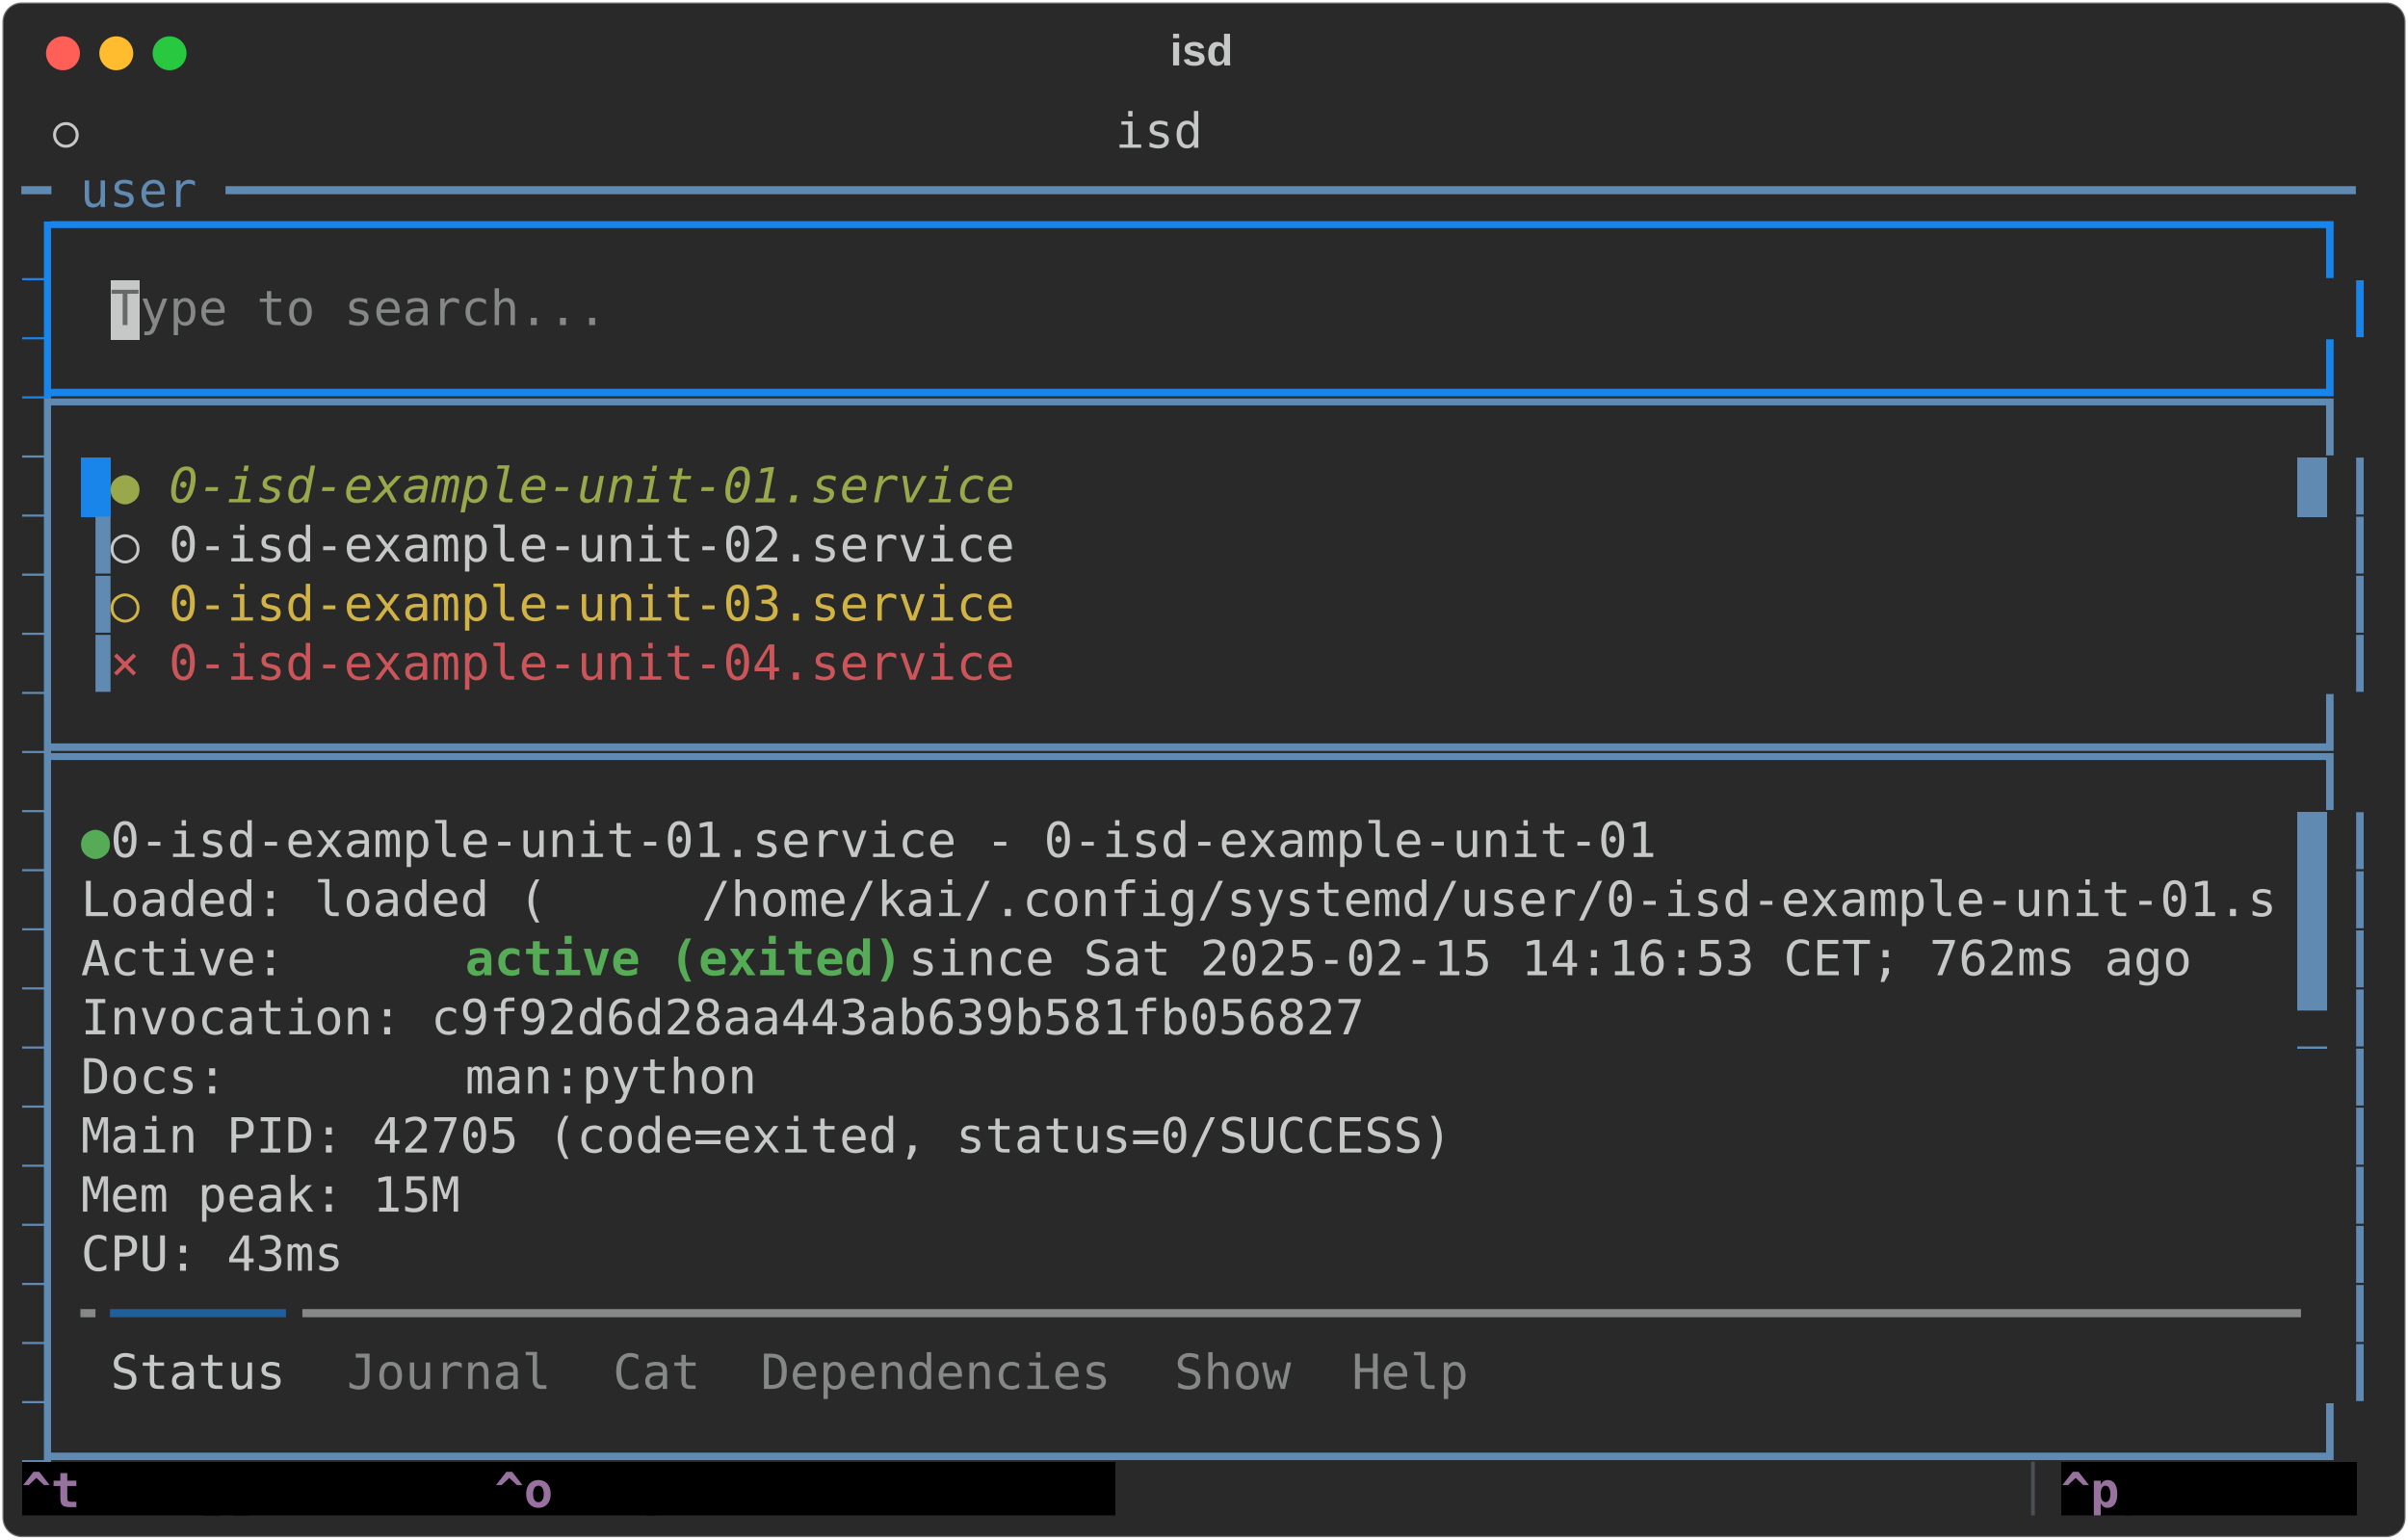
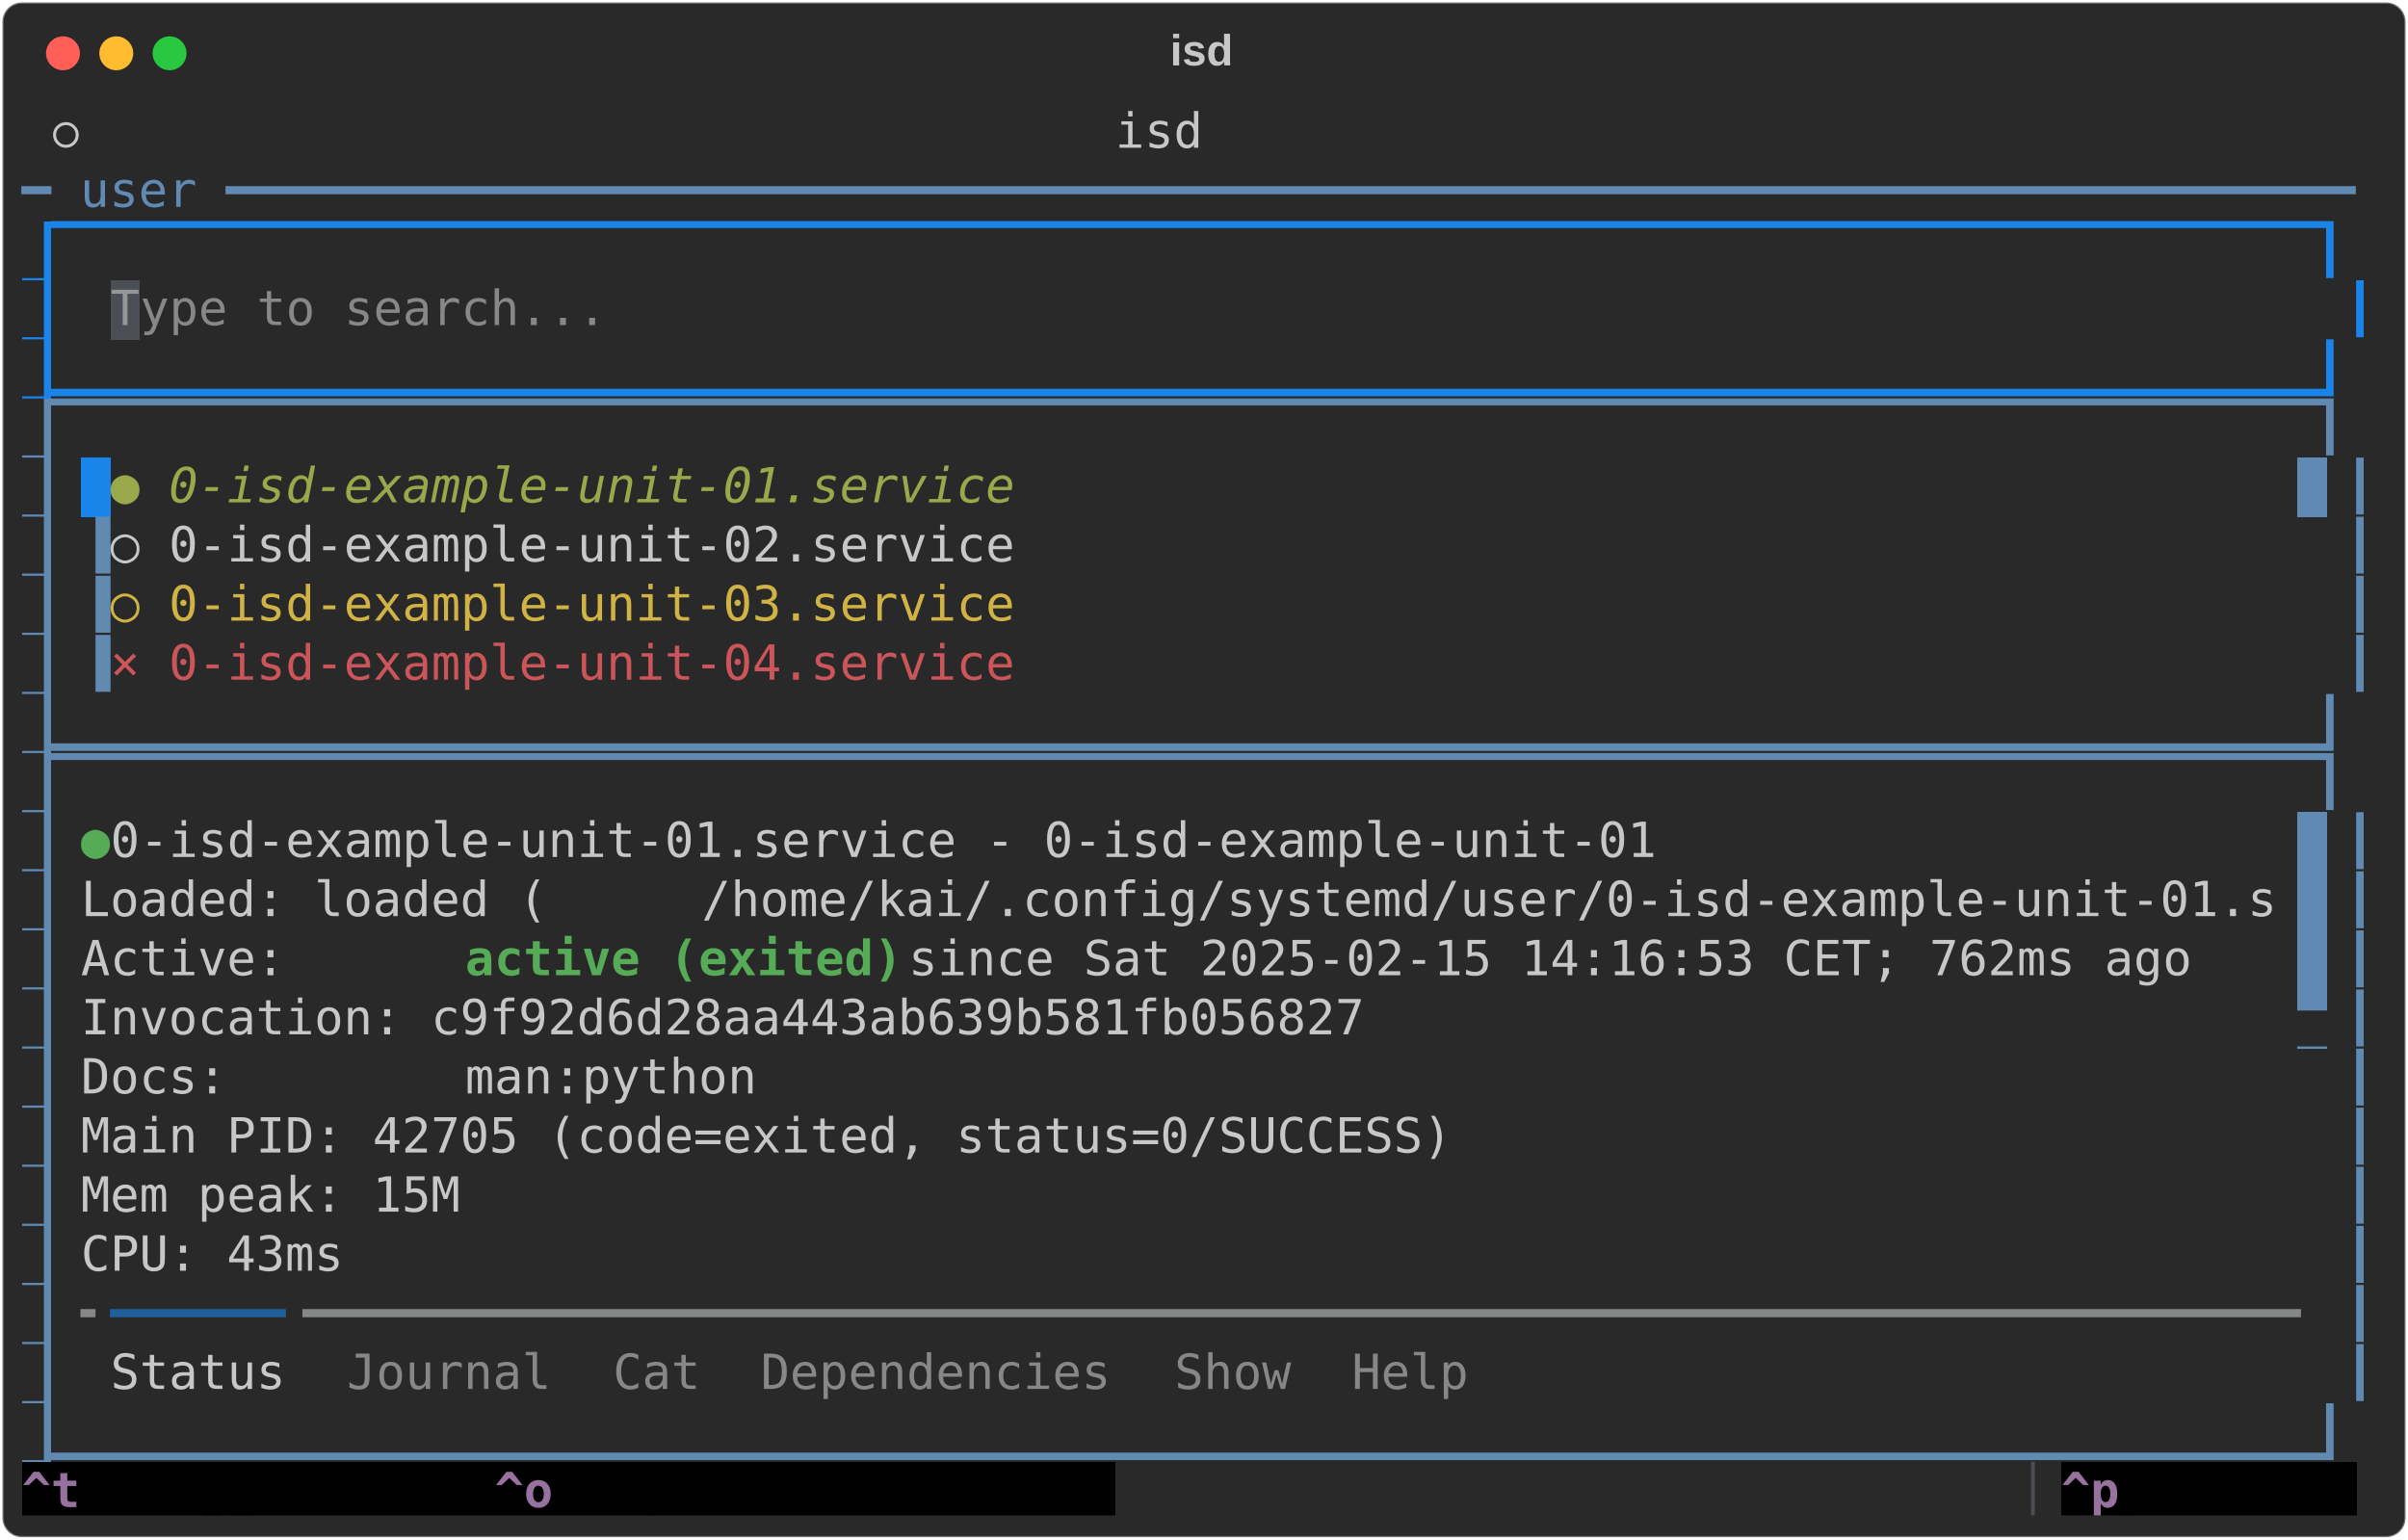
<svg xmlns="http://www.w3.org/2000/svg" class="rich-terminal" viewBox="0 0 994 635.6">
  <style>

    @font-face {
        font-family: "Fira Code";
        src: local("FiraCode-Regular"),
                url("https://cdnjs.cloudflare.com/ajax/libs/firacode/6.2.0/woff2/FiraCode-Regular.woff2") format("woff2"),
                url("https://cdnjs.cloudflare.com/ajax/libs/firacode/6.2.0/woff/FiraCode-Regular.woff") format("woff");
        font-style: normal;
        font-weight: 400;
    }
    @font-face {
        font-family: "Fira Code";
        src: local("FiraCode-Bold"),
                url("https://cdnjs.cloudflare.com/ajax/libs/firacode/6.2.0/woff2/FiraCode-Bold.woff2") format("woff2"),
                url("https://cdnjs.cloudflare.com/ajax/libs/firacode/6.2.0/woff/FiraCode-Bold.woff") format("woff");
        font-style: bold;
        font-weight: 700;
    }

    .terminal-matrix {
        font-family: Fira Code, monospace;
        font-size: 20px;
        line-height: 24.4px;
        font-variant-east-asian: full-width;
    }

    .terminal-title {
        font-size: 18px;
        font-weight: bold;
        font-family: arial;
    }

    .terminal-r1 { fill: #c5c8c6 }
.terminal-r2 { fill: #608ab1 }
.terminal-r3 { fill: #292929 }
.terminal-r4 { fill: #1984e9 }
- .terminal-r5 { fill: #676867 }
+ .terminal-r5 { fill: #949798 }
.terminal-r6 { fill: #868887 }
.terminal-r7 { fill: #98a84b;font-style: italic; }
.terminal-r8 { fill: #c5c8c6;font-style: italic; }
.terminal-r9 { fill: #d0b344 }
.terminal-r10 { fill: #cc555a }
.terminal-r11 { fill: #56ab56;font-weight: bold }
.terminal-r12 { fill: #1f5f9c }
.terminal-r13 { fill: #98729f;font-weight: bold }
.terminal-r14 { fill: #000000 }
.terminal-r15 { fill: #4b4e55 }
    </style>
  <defs>
    <clipPath id="terminal-clip-terminal">
      <rect x="0" y="0" width="975.0" height="584.6" />
    </clipPath>
    <clipPath id="terminal-line-0">
      <rect x="0" y="1.5" width="976" height="24.65" />
    </clipPath>
    <clipPath id="terminal-line-1">
      <rect x="0" y="25.9" width="976" height="24.65" />
    </clipPath>
    <clipPath id="terminal-line-2">
      <rect x="0" y="50.3" width="976" height="24.65" />
    </clipPath>
    <clipPath id="terminal-line-3">
      <rect x="0" y="74.7" width="976" height="24.65" />
    </clipPath>
    <clipPath id="terminal-line-4">
      <rect x="0" y="99.1" width="976" height="24.65" />
    </clipPath>
    <clipPath id="terminal-line-5">
      <rect x="0" y="123.5" width="976" height="24.65" />
    </clipPath>
    <clipPath id="terminal-line-6">
      <rect x="0" y="147.9" width="976" height="24.65" />
    </clipPath>
    <clipPath id="terminal-line-7">
      <rect x="0" y="172.3" width="976" height="24.65" />
    </clipPath>
    <clipPath id="terminal-line-8">
      <rect x="0" y="196.7" width="976" height="24.65" />
    </clipPath>
    <clipPath id="terminal-line-9">
      <rect x="0" y="221.1" width="976" height="24.65" />
    </clipPath>
    <clipPath id="terminal-line-10">
      <rect x="0" y="245.5" width="976" height="24.65" />
    </clipPath>
    <clipPath id="terminal-line-11">
      <rect x="0" y="269.9" width="976" height="24.65" />
    </clipPath>
    <clipPath id="terminal-line-12">
      <rect x="0" y="294.3" width="976" height="24.65" />
    </clipPath>
    <clipPath id="terminal-line-13">
      <rect x="0" y="318.7" width="976" height="24.65" />
    </clipPath>
    <clipPath id="terminal-line-14">
      <rect x="0" y="343.1" width="976" height="24.65" />
    </clipPath>
    <clipPath id="terminal-line-15">
      <rect x="0" y="367.5" width="976" height="24.65" />
    </clipPath>
    <clipPath id="terminal-line-16">
      <rect x="0" y="391.9" width="976" height="24.65" />
    </clipPath>
    <clipPath id="terminal-line-17">
      <rect x="0" y="416.3" width="976" height="24.65" />
    </clipPath>
    <clipPath id="terminal-line-18">
      <rect x="0" y="440.7" width="976" height="24.65" />
    </clipPath>
    <clipPath id="terminal-line-19">
      <rect x="0" y="465.1" width="976" height="24.65" />
    </clipPath>
    <clipPath id="terminal-line-20">
      <rect x="0" y="489.5" width="976" height="24.65" />
    </clipPath>
    <clipPath id="terminal-line-21">
      <rect x="0" y="513.9" width="976" height="24.65" />
    </clipPath>
    <clipPath id="terminal-line-22">
      <rect x="0" y="538.3" width="976" height="24.65" />
    </clipPath>
  </defs>
  <rect fill="#292929" stroke="rgba(255,255,255,0.35)" stroke-width="1" x="1" y="1" width="992" height="633.6" rx="8" />
  <text class="terminal-title" fill="#c5c8c6" text-anchor="middle" x="496" y="27">isd</text>
  <g transform="translate(26,22)">
    <circle cx="0" cy="0" r="7" fill="#ff5f57" />
    <circle cx="22" cy="0" r="7" fill="#febc2e" />
    <circle cx="44" cy="0" r="7" fill="#28c840" />
  </g>
  <g transform="translate(9, 41)" clip-path="url(#terminal-clip-terminal)">
    <rect fill="#1984e9" x="0" y="50.3" width="12.2" height="24.65" shape-rendering="crispEdges" />
    <rect fill="#1984e9" x="0" y="74.7" width="12.2" height="24.65" shape-rendering="crispEdges" />
-     <rect fill="#c5c8c6" x="36.6" y="74.7" width="12.2" height="24.65" shape-rendering="crispEdges" />
+     <rect fill="#4b4e55" x="36.6" y="74.7" width="12.2" height="24.65" shape-rendering="crispEdges" />
    <rect fill="#1984e9" x="0" y="99.1" width="12.2" height="24.65" shape-rendering="crispEdges" />
    <rect fill="#608ab1" x="0" y="123.5" width="12.2" height="24.65" shape-rendering="crispEdges" />
    <rect fill="#608ab1" x="0" y="147.9" width="12.2" height="24.65" shape-rendering="crispEdges" />
    <rect fill="#1984e9" x="24.4" y="147.9" width="12.2" height="24.65" shape-rendering="crispEdges" />
    <rect fill="#608ab1" x="939.4" y="147.9" width="12.2" height="24.65" shape-rendering="crispEdges" />
    <rect fill="#608ab1" x="0" y="172.3" width="12.2" height="24.65" shape-rendering="crispEdges" />
    <rect fill="#608ab1" x="0" y="196.7" width="12.2" height="24.65" shape-rendering="crispEdges" />
    <rect fill="#608ab1" x="0" y="221.1" width="12.2" height="24.65" shape-rendering="crispEdges" />
    <rect fill="#608ab1" x="0" y="245.5" width="12.2" height="24.65" shape-rendering="crispEdges" />
    <rect fill="#608ab1" x="0" y="269.9" width="12.2" height="24.65" shape-rendering="crispEdges" />
    <rect fill="#608ab1" x="0" y="294.3" width="12.2" height="24.65" shape-rendering="crispEdges" />
    <rect fill="#608ab1" x="939.4" y="294.3" width="12.2" height="24.65" shape-rendering="crispEdges" />
    <rect fill="#608ab1" x="0" y="318.7" width="12.2" height="24.65" shape-rendering="crispEdges" />
    <rect fill="#608ab1" x="939.4" y="318.7" width="12.2" height="24.65" shape-rendering="crispEdges" />
    <rect fill="#608ab1" x="0" y="343.1" width="12.2" height="24.65" shape-rendering="crispEdges" />
    <rect fill="#608ab1" x="939.4" y="343.1" width="12.2" height="24.65" shape-rendering="crispEdges" />
    <rect fill="#608ab1" x="0" y="367.5" width="12.2" height="24.65" shape-rendering="crispEdges" />
    <rect fill="#608ab1" x="939.4" y="367.5" width="12.2" height="24.65" shape-rendering="crispEdges" />
    <rect fill="#608ab1" x="0" y="391.9" width="12.2" height="24.65" shape-rendering="crispEdges" />
    <rect fill="#608ab1" x="0" y="416.3" width="12.2" height="24.65" shape-rendering="crispEdges" />
    <rect fill="#608ab1" x="0" y="440.7" width="12.2" height="24.65" shape-rendering="crispEdges" />
    <rect fill="#608ab1" x="0" y="465.1" width="12.2" height="24.65" shape-rendering="crispEdges" />
    <rect fill="#608ab1" x="0" y="489.5" width="12.2" height="24.65" shape-rendering="crispEdges" />
    <rect fill="#608ab1" x="0" y="513.9" width="12.2" height="24.65" shape-rendering="crispEdges" />
    <rect fill="#608ab1" x="0" y="538.3" width="12.2" height="24.65" shape-rendering="crispEdges" />
    <rect fill="#000000" x="0" y="562.7" width="48.8" height="24.65" shape-rendering="crispEdges" />
    <rect fill="#000000" x="48.8" y="562.7" width="146.4" height="24.65" shape-rendering="crispEdges" />
    <rect fill="#000000" x="195.2" y="562.7" width="48.8" height="24.65" shape-rendering="crispEdges" />
    <rect fill="#000000" x="244" y="562.7" width="207.4" height="24.65" shape-rendering="crispEdges" />
    <rect fill="#000000" x="841.8" y="562.7" width="24.4" height="24.65" shape-rendering="crispEdges" />
    <rect fill="#000000" x="866.2" y="562.7" width="97.6" height="24.65" shape-rendering="crispEdges" />
    <g class="terminal-matrix">
      <text class="terminal-r1" x="12.2" y="20" textLength="12.2" clip-path="url(#terminal-line-0)">⭘</text>
      <text class="terminal-r1" x="451.4" y="20" textLength="36.6" clip-path="url(#terminal-line-0)">isd</text>
      <text class="terminal-r1" x="976" y="20" textLength="12.2" clip-path="url(#terminal-line-0)">
</text>
      <text class="terminal-r2" x="0" y="44.4" textLength="976" clip-path="url(#terminal-line-1)">━ user ━━━━━━━━━━━━━━━━━━━━━━━━━━━━━━━━━━━━━━━━━━━━━━━━━━━━━━━━━━━━━━━━━━━━━━━━━</text>
      <text class="terminal-r1" x="976" y="44.4" textLength="12.2" clip-path="url(#terminal-line-1)">
</text>
      <text class="terminal-r3" x="0" y="68.8" textLength="12.2" clip-path="url(#terminal-line-2)">▊</text>
      <text class="terminal-r4" x="12.2" y="68.8" textLength="963.8" clip-path="url(#terminal-line-2)">▔▔▔▔▔▔▔▔▔▔▔▔▔▔▔▔▔▔▔▔▔▔▔▔▔▔▔▔▔▔▔▔▔▔▔▔▔▔▔▔▔▔▔▔▔▔▔▔▔▔▔▔▔▔▔▔▔▔▔▔▔▔▔▔▔▔▔▔▔▔▔▔▔▔▔▔▔▔▎</text>
      <text class="terminal-r1" x="976" y="68.8" textLength="12.2" clip-path="url(#terminal-line-2)">
</text>
      <text class="terminal-r3" x="0" y="93.2" textLength="12.2" clip-path="url(#terminal-line-3)">▊</text>
      <text class="terminal-r5" x="36.6" y="93.2" textLength="12.2" clip-path="url(#terminal-line-3)">T</text>
      <text class="terminal-r6" x="48.8" y="93.2" textLength="195.2" clip-path="url(#terminal-line-3)">ype to search...</text>
      <text class="terminal-r4" x="963.8" y="93.2" textLength="12.2" clip-path="url(#terminal-line-3)">▎</text>
      <text class="terminal-r1" x="976" y="93.2" textLength="12.2" clip-path="url(#terminal-line-3)">
</text>
      <text class="terminal-r3" x="0" y="117.6" textLength="12.2" clip-path="url(#terminal-line-4)">▊</text>
      <text class="terminal-r4" x="12.2" y="117.6" textLength="963.8" clip-path="url(#terminal-line-4)">▁▁▁▁▁▁▁▁▁▁▁▁▁▁▁▁▁▁▁▁▁▁▁▁▁▁▁▁▁▁▁▁▁▁▁▁▁▁▁▁▁▁▁▁▁▁▁▁▁▁▁▁▁▁▁▁▁▁▁▁▁▁▁▁▁▁▁▁▁▁▁▁▁▁▁▁▁▁▎</text>
      <text class="terminal-r1" x="976" y="117.6" textLength="12.2" clip-path="url(#terminal-line-4)">
</text>
      <text class="terminal-r3" x="0" y="142" textLength="12.2" clip-path="url(#terminal-line-5)">▊</text>
      <text class="terminal-r2" x="12.2" y="142" textLength="963.8" clip-path="url(#terminal-line-5)">▔▔▔▔▔▔▔▔▔▔▔▔▔▔▔▔▔▔▔▔▔▔▔▔▔▔▔▔▔▔▔▔▔▔▔▔▔▔▔▔▔▔▔▔▔▔▔▔▔▔▔▔▔▔▔▔▔▔▔▔▔▔▔▔▔▔▔▔▔▔▔▔▔▔▔▔▔▔▎</text>
      <text class="terminal-r1" x="976" y="142" textLength="12.2" clip-path="url(#terminal-line-5)">
</text>
      <text class="terminal-r3" x="0" y="166.4" textLength="12.2" clip-path="url(#terminal-line-6)">▊</text>
      <text class="terminal-r4" x="24.4" y="166.4" textLength="12.2" clip-path="url(#terminal-line-6)">▐</text>
      <text class="terminal-r7" x="36.6" y="166.4" textLength="390.4" clip-path="url(#terminal-line-6)"> ● 0-isd-example-unit-01.service</text>
      <text class="terminal-r2" x="963.8" y="166.4" textLength="12.2" clip-path="url(#terminal-line-6)">▎</text>
      <text class="terminal-r1" x="976" y="166.4" textLength="12.2" clip-path="url(#terminal-line-6)">
</text>
      <text class="terminal-r3" x="0" y="190.8" textLength="12.2" clip-path="url(#terminal-line-7)">▊</text>
      <text class="terminal-r2" x="24.4" y="190.8" textLength="12.2" clip-path="url(#terminal-line-7)">▐</text>
      <text class="terminal-r1" x="36.6" y="190.8" textLength="390.4" clip-path="url(#terminal-line-7)"> ○ 0-isd-example-unit-02.service</text>
      <text class="terminal-r2" x="963.8" y="190.8" textLength="12.2" clip-path="url(#terminal-line-7)">▎</text>
      <text class="terminal-r1" x="976" y="190.8" textLength="12.2" clip-path="url(#terminal-line-7)">
</text>
      <text class="terminal-r3" x="0" y="215.2" textLength="12.2" clip-path="url(#terminal-line-8)">▊</text>
      <text class="terminal-r2" x="24.4" y="215.2" textLength="12.2" clip-path="url(#terminal-line-8)">▐</text>
      <text class="terminal-r9" x="36.6" y="215.2" textLength="390.4" clip-path="url(#terminal-line-8)"> ○ 0-isd-example-unit-03.service</text>
      <text class="terminal-r2" x="963.8" y="215.2" textLength="12.2" clip-path="url(#terminal-line-8)">▎</text>
      <text class="terminal-r1" x="976" y="215.2" textLength="12.2" clip-path="url(#terminal-line-8)">
</text>
      <text class="terminal-r3" x="0" y="239.6" textLength="12.2" clip-path="url(#terminal-line-9)">▊</text>
      <text class="terminal-r2" x="24.4" y="239.6" textLength="12.2" clip-path="url(#terminal-line-9)">▐</text>
      <text class="terminal-r10" x="36.6" y="239.6" textLength="390.4" clip-path="url(#terminal-line-9)"> × 0-isd-example-unit-04.service</text>
      <text class="terminal-r2" x="963.8" y="239.6" textLength="12.2" clip-path="url(#terminal-line-9)">▎</text>
      <text class="terminal-r1" x="976" y="239.6" textLength="12.2" clip-path="url(#terminal-line-9)">
</text>
      <text class="terminal-r3" x="0" y="264" textLength="12.2" clip-path="url(#terminal-line-10)">▊</text>
      <text class="terminal-r2" x="12.2" y="264" textLength="963.8" clip-path="url(#terminal-line-10)">▁▁▁▁▁▁▁▁▁▁▁▁▁▁▁▁▁▁▁▁▁▁▁▁▁▁▁▁▁▁▁▁▁▁▁▁▁▁▁▁▁▁▁▁▁▁▁▁▁▁▁▁▁▁▁▁▁▁▁▁▁▁▁▁▁▁▁▁▁▁▁▁▁▁▁▁▁▁▎</text>
      <text class="terminal-r1" x="976" y="264" textLength="12.2" clip-path="url(#terminal-line-10)">
</text>
      <text class="terminal-r3" x="0" y="288.4" textLength="12.2" clip-path="url(#terminal-line-11)">▊</text>
      <text class="terminal-r2" x="12.2" y="288.4" textLength="963.8" clip-path="url(#terminal-line-11)">▔▔▔▔▔▔▔▔▔▔▔▔▔▔▔▔▔▔▔▔▔▔▔▔▔▔▔▔▔▔▔▔▔▔▔▔▔▔▔▔▔▔▔▔▔▔▔▔▔▔▔▔▔▔▔▔▔▔▔▔▔▔▔▔▔▔▔▔▔▔▔▔▔▔▔▔▔▔▎</text>
      <text class="terminal-r1" x="976" y="288.4" textLength="12.2" clip-path="url(#terminal-line-11)">
</text>
      <text class="terminal-r3" x="0" y="312.8" textLength="12.2" clip-path="url(#terminal-line-12)">▊</text>
      <text class="terminal-r11" x="24.4" y="312.8" textLength="12.2" clip-path="url(#terminal-line-12)">●</text>
      <text class="terminal-r1" x="36.6" y="312.8" textLength="902.8" clip-path="url(#terminal-line-12)"> 0-isd-example-unit-01.service - 0-isd-example-unit-01                    </text>
      <text class="terminal-r2" x="963.8" y="312.8" textLength="12.2" clip-path="url(#terminal-line-12)">▎</text>
      <text class="terminal-r1" x="976" y="312.8" textLength="12.2" clip-path="url(#terminal-line-12)">
</text>
      <text class="terminal-r3" x="0" y="337.2" textLength="12.2" clip-path="url(#terminal-line-13)">▊</text>
      <text class="terminal-r1" x="24.4" y="337.2" textLength="256.2" clip-path="url(#terminal-line-13)">     Loaded: loaded (</text>
      <text class="terminal-r1" x="280.6" y="337.2" textLength="658.8" clip-path="url(#terminal-line-13)">/home/kai/.config/systemd/user/0-isd-example-unit-01.s</text>
      <text class="terminal-r2" x="963.8" y="337.2" textLength="12.2" clip-path="url(#terminal-line-13)">▎</text>
      <text class="terminal-r1" x="976" y="337.2" textLength="12.2" clip-path="url(#terminal-line-13)">
</text>
      <text class="terminal-r3" x="0" y="361.6" textLength="12.2" clip-path="url(#terminal-line-14)">▊</text>
      <text class="terminal-r1" x="24.4" y="361.6" textLength="158.6" clip-path="url(#terminal-line-14)">     Active: </text>
      <text class="terminal-r11" x="183" y="361.6" textLength="183" clip-path="url(#terminal-line-14)">active (exited)</text>
      <text class="terminal-r1" x="366" y="361.6" textLength="573.4" clip-path="url(#terminal-line-14)"> since Sat 2025-02-15 14:16:53 CET; 762ms ago  </text>
      <text class="terminal-r2" x="963.8" y="361.6" textLength="12.2" clip-path="url(#terminal-line-14)">▎</text>
      <text class="terminal-r1" x="976" y="361.6" textLength="12.2" clip-path="url(#terminal-line-14)">
</text>
      <text class="terminal-r3" x="0" y="386" textLength="12.2" clip-path="url(#terminal-line-15)">▊</text>
      <text class="terminal-r1" x="24.4" y="386" textLength="915" clip-path="url(#terminal-line-15)"> Invocation: c9f92d6d28aa443ab639b581fb056827                              </text>
      <text class="terminal-r3" x="939.4" y="386" textLength="12.2" clip-path="url(#terminal-line-15)">▅</text>
      <text class="terminal-r2" x="963.8" y="386" textLength="12.2" clip-path="url(#terminal-line-15)">▎</text>
      <text class="terminal-r1" x="976" y="386" textLength="12.2" clip-path="url(#terminal-line-15)">
</text>
      <text class="terminal-r3" x="0" y="410.4" textLength="12.2" clip-path="url(#terminal-line-16)">▊</text>
      <text class="terminal-r1" x="24.4" y="410.4" textLength="158.6" clip-path="url(#terminal-line-16)">       Docs: </text>
      <text class="terminal-r1" x="183" y="410.4" textLength="122" clip-path="url(#terminal-line-16)">man:python</text>
      <text class="terminal-r2" x="963.8" y="410.4" textLength="12.2" clip-path="url(#terminal-line-16)">▎</text>
      <text class="terminal-r1" x="976" y="410.4" textLength="12.2" clip-path="url(#terminal-line-16)">
</text>
      <text class="terminal-r3" x="0" y="434.8" textLength="12.2" clip-path="url(#terminal-line-17)">▊</text>
      <text class="terminal-r1" x="24.4" y="434.8" textLength="915" clip-path="url(#terminal-line-17)">   Main PID: 42705 (code=exited, status=0/SUCCESS)                         </text>
      <text class="terminal-r2" x="963.8" y="434.8" textLength="12.2" clip-path="url(#terminal-line-17)">▎</text>
      <text class="terminal-r1" x="976" y="434.8" textLength="12.2" clip-path="url(#terminal-line-17)">
</text>
      <text class="terminal-r3" x="0" y="459.2" textLength="12.2" clip-path="url(#terminal-line-18)">▊</text>
      <text class="terminal-r1" x="24.4" y="459.2" textLength="915" clip-path="url(#terminal-line-18)">   Mem peak: 15M                                                           </text>
      <text class="terminal-r2" x="963.8" y="459.2" textLength="12.2" clip-path="url(#terminal-line-18)">▎</text>
      <text class="terminal-r1" x="976" y="459.2" textLength="12.2" clip-path="url(#terminal-line-18)">
</text>
      <text class="terminal-r3" x="0" y="483.6" textLength="12.2" clip-path="url(#terminal-line-19)">▊</text>
      <text class="terminal-r1" x="24.4" y="483.6" textLength="915" clip-path="url(#terminal-line-19)">        CPU: 43ms                                                          </text>
      <text class="terminal-r2" x="963.8" y="483.6" textLength="12.2" clip-path="url(#terminal-line-19)">▎</text>
      <text class="terminal-r1" x="976" y="483.6" textLength="12.2" clip-path="url(#terminal-line-19)">
</text>
      <text class="terminal-r3" x="0" y="508" textLength="12.2" clip-path="url(#terminal-line-20)">▊</text>
      <text class="terminal-r6" x="24.4" y="508" textLength="12.2" clip-path="url(#terminal-line-20)">╸</text>
      <text class="terminal-r12" x="36.6" y="508" textLength="73.2" clip-path="url(#terminal-line-20)">━━━━━━</text>
      <text class="terminal-r6" x="109.8" y="508" textLength="841.8" clip-path="url(#terminal-line-20)">╺━━━━━━━━━━━━━━━━━━━━━━━━━━━━━━━━━━━━━━━━━━━━━━━━━━━━━━━━━━━━━━━━━━━━</text>
      <text class="terminal-r2" x="963.8" y="508" textLength="12.2" clip-path="url(#terminal-line-20)">▎</text>
      <text class="terminal-r1" x="976" y="508" textLength="12.2" clip-path="url(#terminal-line-20)">
</text>
      <text class="terminal-r3" x="0" y="532.4" textLength="12.2" clip-path="url(#terminal-line-21)">▊</text>
      <text class="terminal-r1" x="36.6" y="532.4" textLength="73.2" clip-path="url(#terminal-line-21)">Status</text>
      <text class="terminal-r6" x="134.2" y="532.4" textLength="85.4" clip-path="url(#terminal-line-21)">Journal</text>
      <text class="terminal-r6" x="244" y="532.4" textLength="36.6" clip-path="url(#terminal-line-21)">Cat</text>
      <text class="terminal-r6" x="305" y="532.4" textLength="146.4" clip-path="url(#terminal-line-21)">Dependencies</text>
      <text class="terminal-r6" x="475.8" y="532.4" textLength="48.8" clip-path="url(#terminal-line-21)">Show</text>
      <text class="terminal-r6" x="549" y="532.4" textLength="48.8" clip-path="url(#terminal-line-21)">Help</text>
      <text class="terminal-r2" x="963.8" y="532.4" textLength="12.2" clip-path="url(#terminal-line-21)">▎</text>
      <text class="terminal-r1" x="976" y="532.4" textLength="12.2" clip-path="url(#terminal-line-21)">
</text>
      <text class="terminal-r3" x="0" y="556.8" textLength="12.2" clip-path="url(#terminal-line-22)">▊</text>
      <text class="terminal-r2" x="12.2" y="556.8" textLength="963.8" clip-path="url(#terminal-line-22)">▁▁▁▁▁▁▁▁▁▁▁▁▁▁▁▁▁▁▁▁▁▁▁▁▁▁▁▁▁▁▁▁▁▁▁▁▁▁▁▁▁▁▁▁▁▁▁▁▁▁▁▁▁▁▁▁▁▁▁▁▁▁▁▁▁▁▁▁▁▁▁▁▁▁▁▁▁▁▎</text>
      <text class="terminal-r1" x="976" y="556.8" textLength="12.2" clip-path="url(#terminal-line-22)">
</text>
      <text class="terminal-r13" x="0" y="581.2" textLength="48.8" clip-path="url(#terminal-line-23)"> ^t </text>
      <text class="terminal-r14" x="48.8" y="581.2" textLength="146.4" clip-path="url(#terminal-line-23)">Toggle mode </text>
      <text class="terminal-r13" x="195.2" y="581.2" textLength="48.8" clip-path="url(#terminal-line-23)"> ^o </text>
      <text class="terminal-r14" x="244" y="581.2" textLength="207.4" clip-path="url(#terminal-line-23)">Systemctl action </text>
      <text class="terminal-r15" x="829.6" y="581.2" textLength="12.2" clip-path="url(#terminal-line-23)">▏</text>
      <text class="terminal-r13" x="841.8" y="581.2" textLength="24.4" clip-path="url(#terminal-line-23)">^p</text>
      <text class="terminal-r14" x="866.2" y="581.2" textLength="97.6" clip-path="url(#terminal-line-23)"> palette</text>
    </g>
  </g>
</svg>
